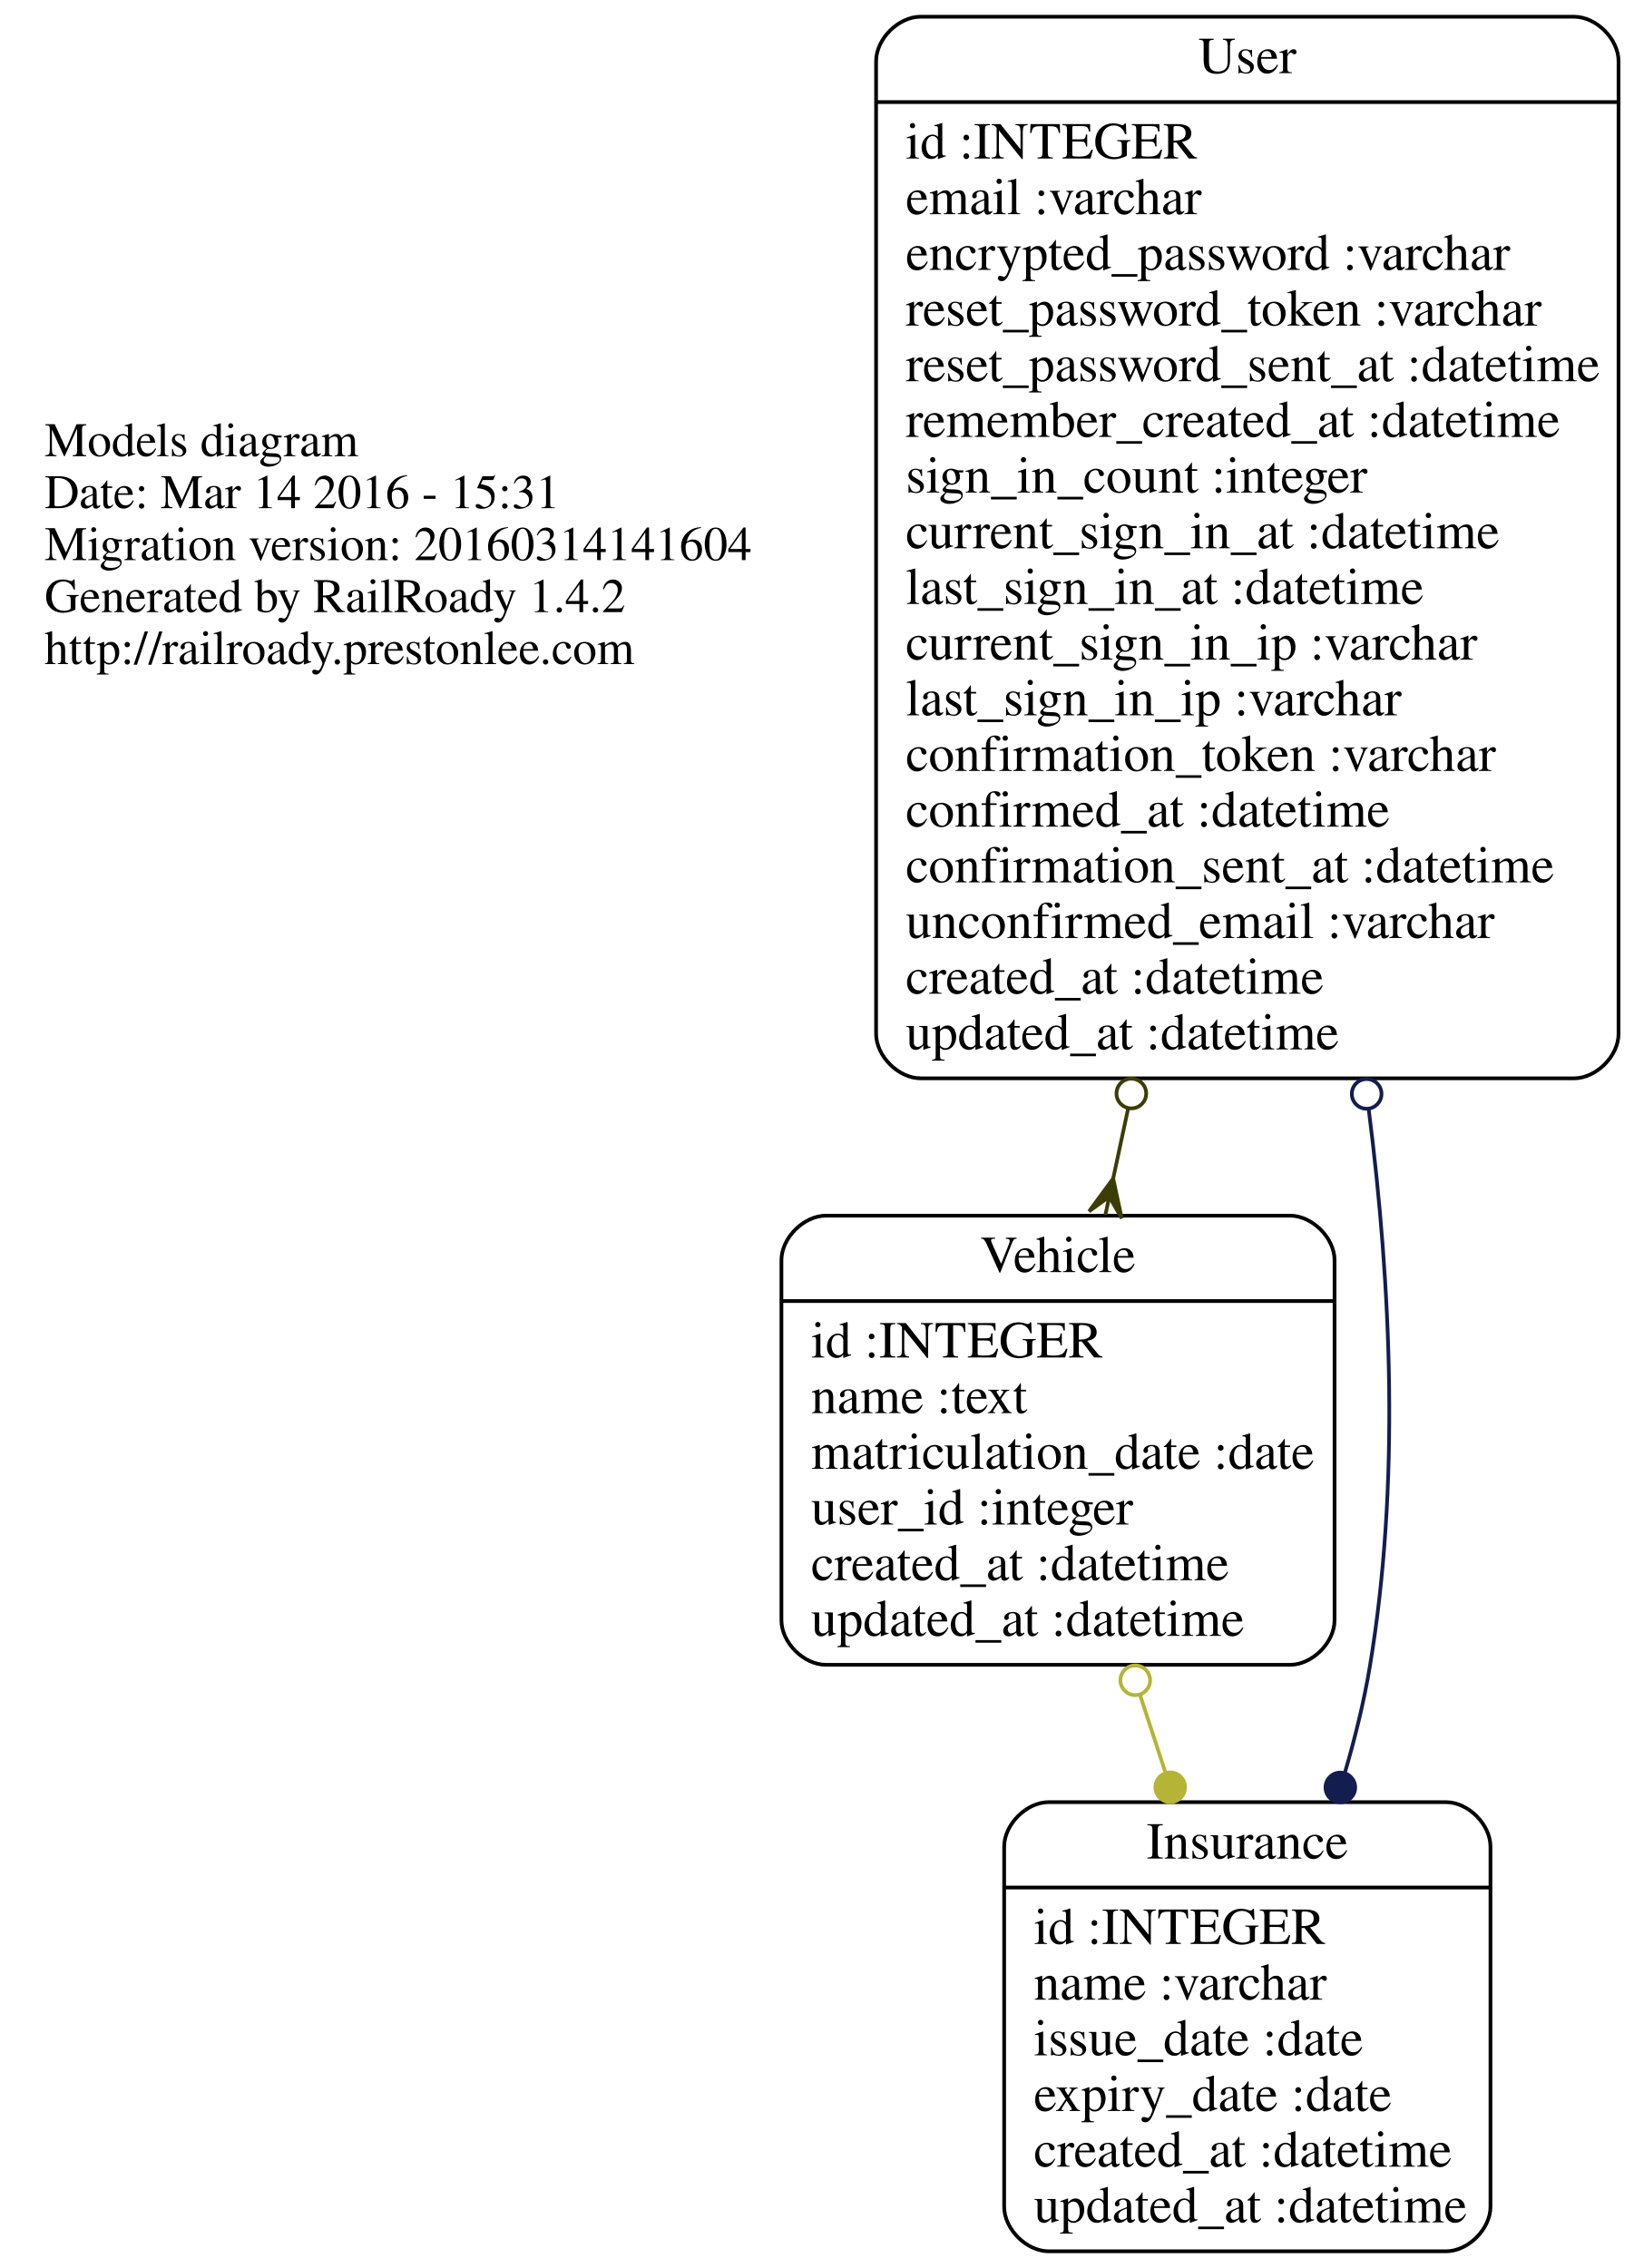
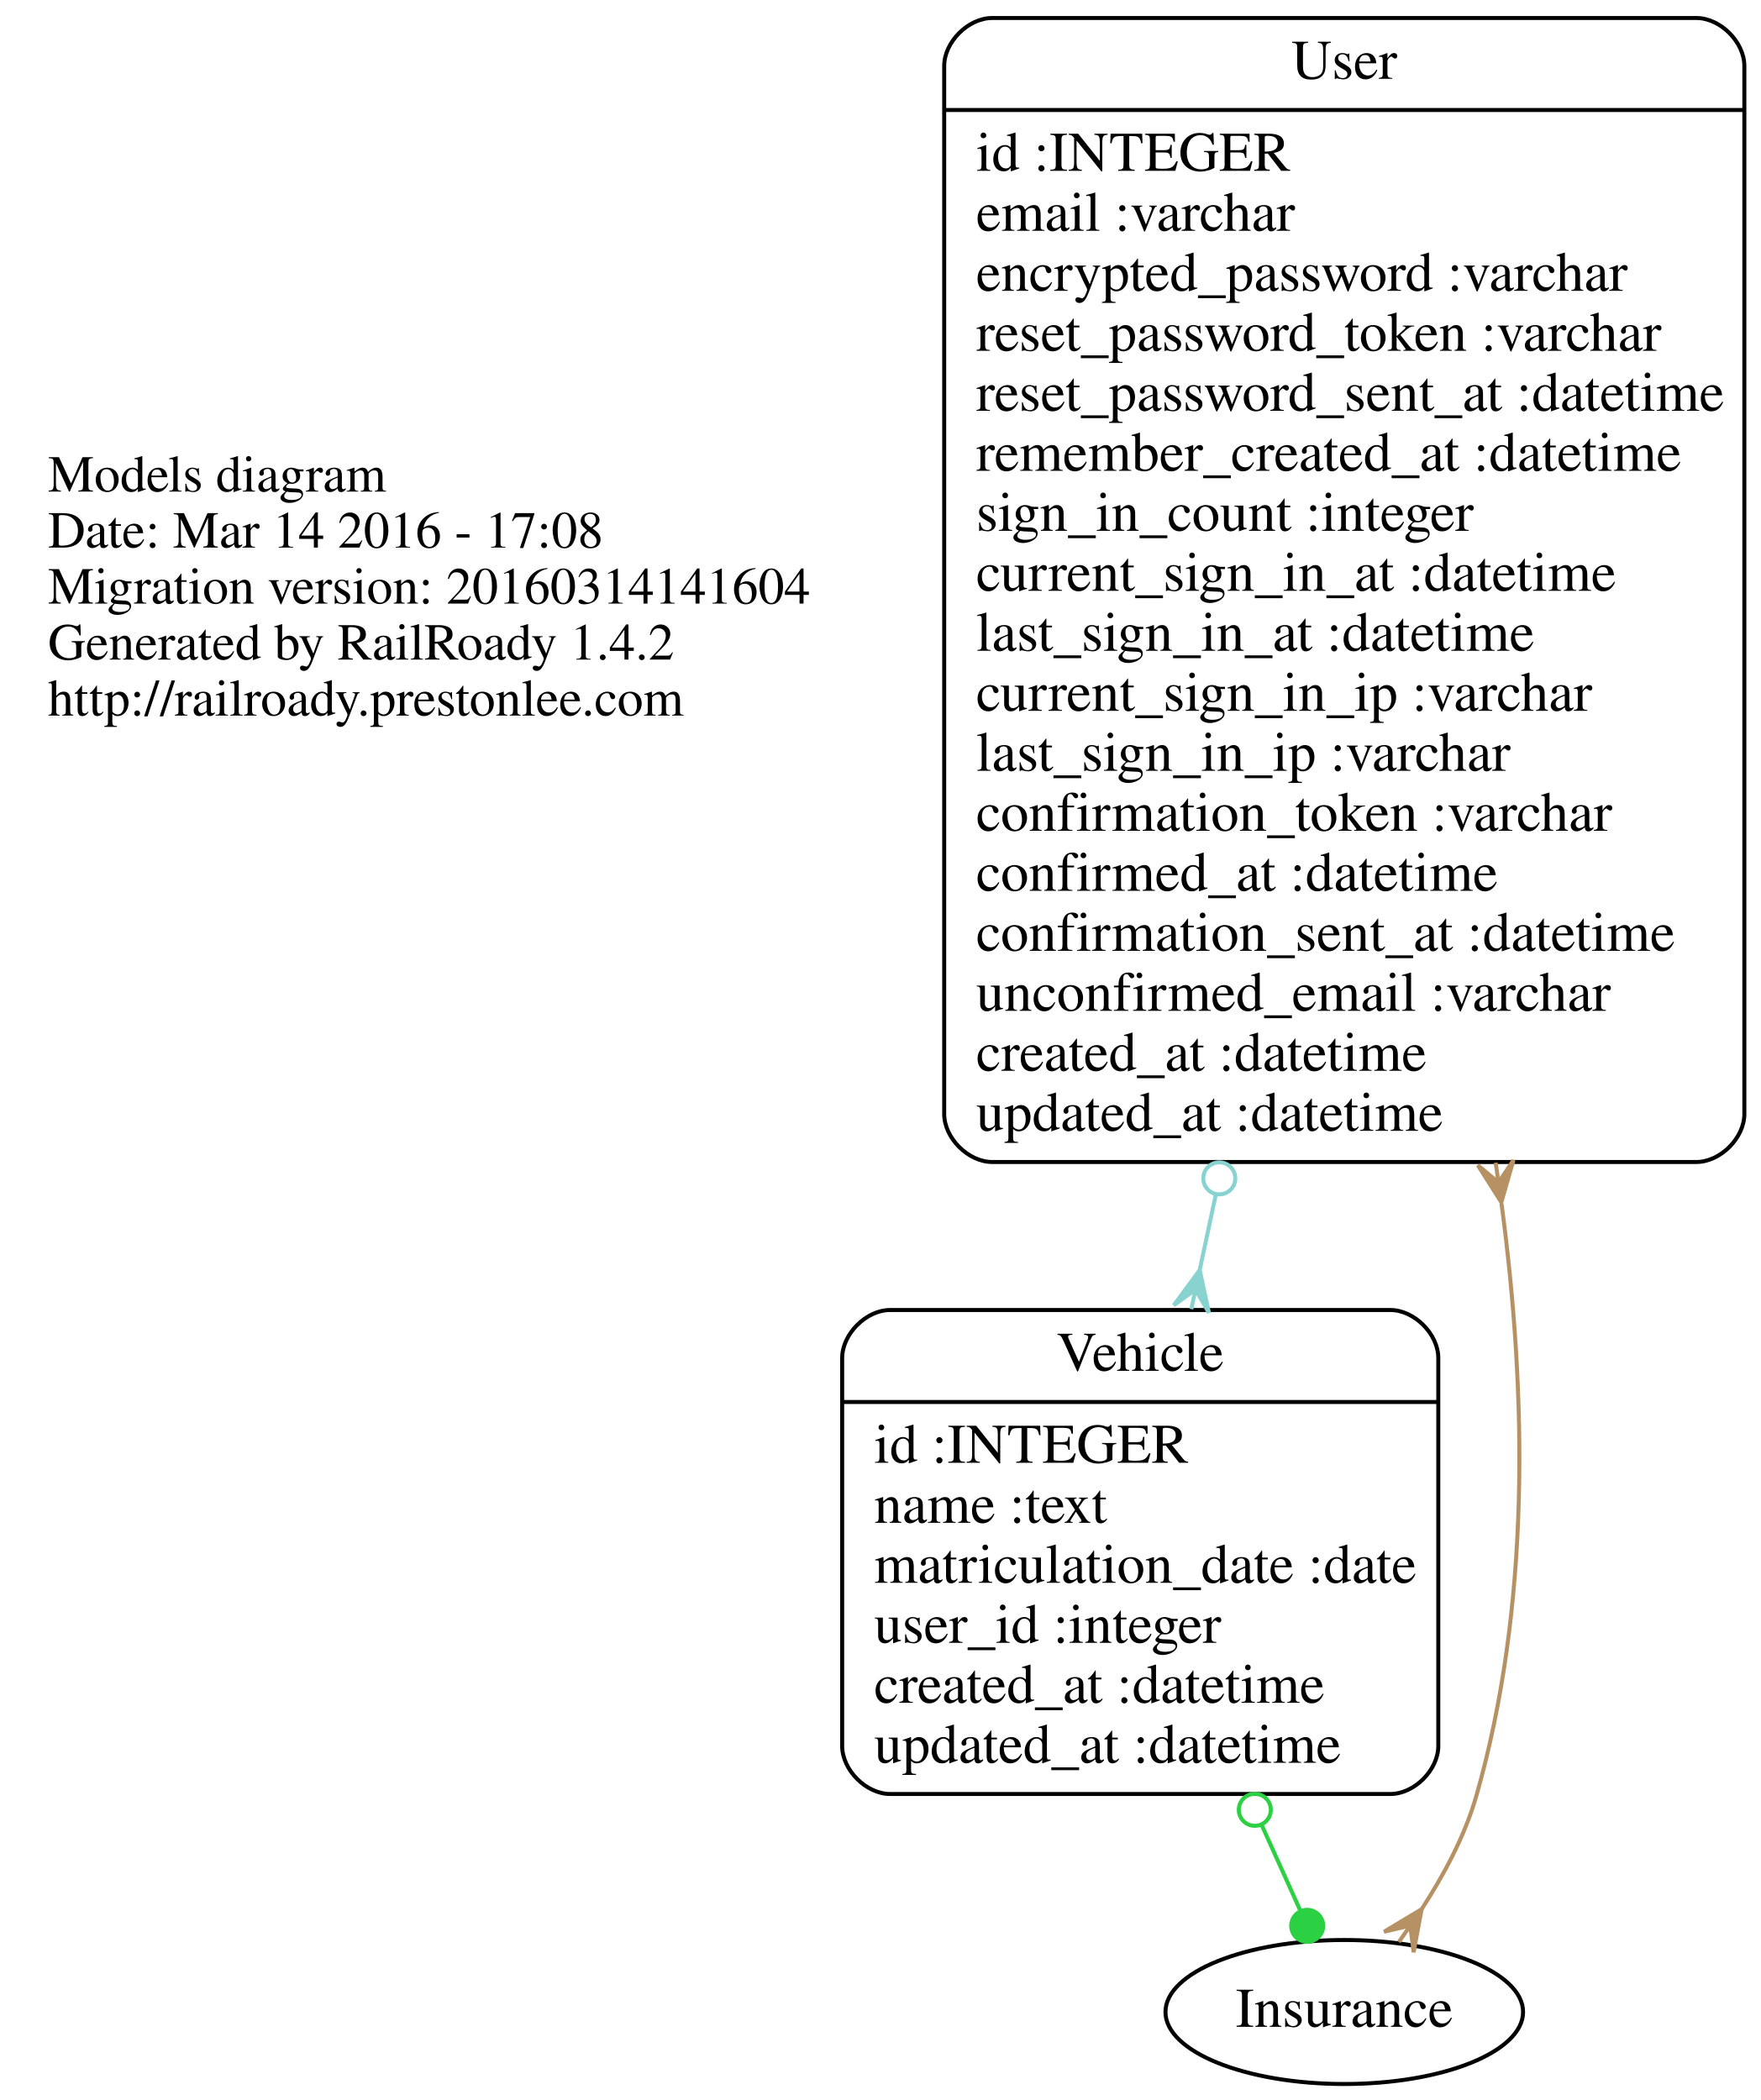
- <svg xmlns="http://www.w3.org/2000/svg" width="440pt" height="611pt" viewBox="0.00 0.00 440.00 611.00">
-   <g id="graph0" class="graph" transform="scale(1 1) rotate(0) translate(4 607)">
-     <polygon fill="none" stroke="none" points="-4,4 -4,-607 436,-607 436,4 -4,4" />
+ <svg xmlns="http://www.w3.org/2000/svg" width="440pt" height="525pt" viewBox="0.00 0.00 440.00 525.00">
+   <g id="graph0" class="graph" transform="scale(1 1) rotate(0) translate(4 521)">
+     <polygon fill="none" stroke="none" points="-4,4 -4,-521 436,-521 436,4 -4,4" />
    <g id="node1" class="node">
-       <text text-anchor="start" x="8" y="-484.1" font-family="Times,serif" font-size="13.00">Models diagram</text>
-       <text text-anchor="start" x="8" y="-470.1" font-family="Times,serif" font-size="13.00">Date: Mar 14 2016 - 15:31</text>
-       <text text-anchor="start" x="8" y="-456.1" font-family="Times,serif" font-size="13.00">Migration version: 20160314141604</text>
-       <text text-anchor="start" x="8" y="-442.1" font-family="Times,serif" font-size="13.00">Generated by RailRoady 1.4.2</text>
-       <text text-anchor="start" x="8" y="-428.1" font-family="Times,serif" font-size="13.00">http://railroady.prestonlee.com</text>
+       <text text-anchor="start" x="8" y="-398.1" font-family="Times,serif" font-size="13.00">Models diagram</text>
+       <text text-anchor="start" x="8" y="-384.1" font-family="Times,serif" font-size="13.00">Date: Mar 14 2016 - 17:08</text>
+       <text text-anchor="start" x="8" y="-370.1" font-family="Times,serif" font-size="13.00">Migration version: 20160314141604</text>
+       <text text-anchor="start" x="8" y="-356.1" font-family="Times,serif" font-size="13.00">Generated by RailRoady 1.4.2</text>
+       <text text-anchor="start" x="8" y="-342.1" font-family="Times,serif" font-size="13.00">http://railroady.prestonlee.com</text>
    </g>
    <g id="node2" class="node">
-       <path fill="none" stroke="black" d="M244,-316.5C244,-316.5 420,-316.5 420,-316.5 426,-316.5 432,-322.5 432,-328.5 432,-328.5 432,-590.5 432,-590.5 432,-596.5 426,-602.5 420,-602.5 420,-602.5 244,-602.5 244,-602.5 238,-602.5 232,-596.5 232,-590.5 232,-590.5 232,-328.5 232,-328.5 232,-322.5 238,-316.5 244,-316.5" />
-       <text text-anchor="middle" x="332" y="-587.3" font-family="Times,serif" font-size="14.00">User</text>
-       <polyline fill="none" stroke="black" points="232,-579.5 432,-579.5 " />
-       <text text-anchor="start" x="240" y="-564.3" font-family="Times,serif" font-size="14.00">id :INTEGER</text>
-       <text text-anchor="start" x="240" y="-549.3" font-family="Times,serif" font-size="14.00">email :varchar</text>
-       <text text-anchor="start" x="240" y="-534.3" font-family="Times,serif" font-size="14.00">encrypted_password :varchar</text>
-       <text text-anchor="start" x="240" y="-519.3" font-family="Times,serif" font-size="14.00">reset_password_token :varchar</text>
-       <text text-anchor="start" x="240" y="-504.3" font-family="Times,serif" font-size="14.00">reset_password_sent_at :datetime</text>
-       <text text-anchor="start" x="240" y="-489.3" font-family="Times,serif" font-size="14.00">remember_created_at :datetime</text>
-       <text text-anchor="start" x="240" y="-474.3" font-family="Times,serif" font-size="14.00">sign_in_count :integer</text>
-       <text text-anchor="start" x="240" y="-459.3" font-family="Times,serif" font-size="14.00">current_sign_in_at :datetime</text>
-       <text text-anchor="start" x="240" y="-444.3" font-family="Times,serif" font-size="14.00">last_sign_in_at :datetime</text>
-       <text text-anchor="start" x="240" y="-429.3" font-family="Times,serif" font-size="14.00">current_sign_in_ip :varchar</text>
-       <text text-anchor="start" x="240" y="-414.3" font-family="Times,serif" font-size="14.00">last_sign_in_ip :varchar</text>
-       <text text-anchor="start" x="240" y="-399.3" font-family="Times,serif" font-size="14.00">confirmation_token :varchar</text>
-       <text text-anchor="start" x="240" y="-384.3" font-family="Times,serif" font-size="14.00">confirmed_at :datetime</text>
-       <text text-anchor="start" x="240" y="-369.3" font-family="Times,serif" font-size="14.00">confirmation_sent_at :datetime</text>
-       <text text-anchor="start" x="240" y="-354.3" font-family="Times,serif" font-size="14.00">unconfirmed_email :varchar</text>
-       <text text-anchor="start" x="240" y="-339.3" font-family="Times,serif" font-size="14.00">created_at :datetime</text>
-       <text text-anchor="start" x="240" y="-324.3" font-family="Times,serif" font-size="14.00">updated_at :datetime</text>
+       <path fill="none" stroke="black" d="M244,-230.5C244,-230.5 420,-230.5 420,-230.5 426,-230.5 432,-236.5 432,-242.5 432,-242.5 432,-504.5 432,-504.5 432,-510.5 426,-516.5 420,-516.5 420,-516.5 244,-516.5 244,-516.5 238,-516.5 232,-510.5 232,-504.5 232,-504.5 232,-242.5 232,-242.5 232,-236.5 238,-230.5 244,-230.5" />
+       <text text-anchor="middle" x="332" y="-501.3" font-family="Times,serif" font-size="14.00">User</text>
+       <polyline fill="none" stroke="black" points="232,-493.5 432,-493.5 " />
+       <text text-anchor="start" x="240" y="-478.3" font-family="Times,serif" font-size="14.00">id :INTEGER</text>
+       <text text-anchor="start" x="240" y="-463.3" font-family="Times,serif" font-size="14.00">email :varchar</text>
+       <text text-anchor="start" x="240" y="-448.3" font-family="Times,serif" font-size="14.00">encrypted_password :varchar</text>
+       <text text-anchor="start" x="240" y="-433.3" font-family="Times,serif" font-size="14.00">reset_password_token :varchar</text>
+       <text text-anchor="start" x="240" y="-418.3" font-family="Times,serif" font-size="14.00">reset_password_sent_at :datetime</text>
+       <text text-anchor="start" x="240" y="-403.3" font-family="Times,serif" font-size="14.00">remember_created_at :datetime</text>
+       <text text-anchor="start" x="240" y="-388.3" font-family="Times,serif" font-size="14.00">sign_in_count :integer</text>
+       <text text-anchor="start" x="240" y="-373.3" font-family="Times,serif" font-size="14.00">current_sign_in_at :datetime</text>
+       <text text-anchor="start" x="240" y="-358.3" font-family="Times,serif" font-size="14.00">last_sign_in_at :datetime</text>
+       <text text-anchor="start" x="240" y="-343.3" font-family="Times,serif" font-size="14.00">current_sign_in_ip :varchar</text>
+       <text text-anchor="start" x="240" y="-328.3" font-family="Times,serif" font-size="14.00">last_sign_in_ip :varchar</text>
+       <text text-anchor="start" x="240" y="-313.3" font-family="Times,serif" font-size="14.00">confirmation_token :varchar</text>
+       <text text-anchor="start" x="240" y="-298.3" font-family="Times,serif" font-size="14.00">confirmed_at :datetime</text>
+       <text text-anchor="start" x="240" y="-283.3" font-family="Times,serif" font-size="14.00">confirmation_sent_at :datetime</text>
+       <text text-anchor="start" x="240" y="-268.3" font-family="Times,serif" font-size="14.00">unconfirmed_email :varchar</text>
+       <text text-anchor="start" x="240" y="-253.3" font-family="Times,serif" font-size="14.00">created_at :datetime</text>
+       <text text-anchor="start" x="240" y="-238.3" font-family="Times,serif" font-size="14.00">updated_at :datetime</text>
    </g>
    <g id="node3" class="node">
-       <path fill="none" stroke="black" d="M218.5,-158.5C218.5,-158.5 343.5,-158.5 343.5,-158.5 349.5,-158.5 355.5,-164.5 355.5,-170.5 355.5,-170.5 355.5,-267.5 355.5,-267.5 355.5,-273.5 349.5,-279.5 343.5,-279.5 343.5,-279.5 218.5,-279.5 218.5,-279.5 212.5,-279.5 206.5,-273.5 206.5,-267.5 206.5,-267.5 206.5,-170.5 206.5,-170.5 206.5,-164.5 212.5,-158.5 218.5,-158.5" />
-       <text text-anchor="middle" x="281" y="-264.3" font-family="Times,serif" font-size="14.00">Vehicle</text>
-       <polyline fill="none" stroke="black" points="206.5,-256.5 355.5,-256.5 " />
-       <text text-anchor="start" x="214.5" y="-241.3" font-family="Times,serif" font-size="14.00">id :INTEGER</text>
-       <text text-anchor="start" x="214.5" y="-226.3" font-family="Times,serif" font-size="14.00">name :text</text>
-       <text text-anchor="start" x="214.5" y="-211.3" font-family="Times,serif" font-size="14.00">matriculation_date :date</text>
-       <text text-anchor="start" x="214.5" y="-196.3" font-family="Times,serif" font-size="14.00">user_id :integer</text>
-       <text text-anchor="start" x="214.5" y="-181.3" font-family="Times,serif" font-size="14.00">created_at :datetime</text>
-       <text text-anchor="start" x="214.5" y="-166.3" font-family="Times,serif" font-size="14.00">updated_at :datetime</text>
+       <path fill="none" stroke="black" d="M218.5,-72.5C218.5,-72.5 343.5,-72.5 343.5,-72.5 349.5,-72.5 355.5,-78.5 355.5,-84.5 355.5,-84.5 355.5,-181.5 355.5,-181.5 355.5,-187.5 349.5,-193.5 343.5,-193.5 343.5,-193.5 218.5,-193.5 218.5,-193.5 212.5,-193.5 206.5,-187.5 206.5,-181.5 206.5,-181.5 206.5,-84.5 206.5,-84.5 206.5,-78.5 212.5,-72.5 218.5,-72.5" />
+       <text text-anchor="middle" x="281" y="-178.3" font-family="Times,serif" font-size="14.00">Vehicle</text>
+       <polyline fill="none" stroke="black" points="206.5,-170.5 355.5,-170.5 " />
+       <text text-anchor="start" x="214.5" y="-155.3" font-family="Times,serif" font-size="14.00">id :INTEGER</text>
+       <text text-anchor="start" x="214.5" y="-140.3" font-family="Times,serif" font-size="14.00">name :text</text>
+       <text text-anchor="start" x="214.5" y="-125.3" font-family="Times,serif" font-size="14.00">matriculation_date :date</text>
+       <text text-anchor="start" x="214.5" y="-110.3" font-family="Times,serif" font-size="14.00">user_id :integer</text>
+       <text text-anchor="start" x="214.5" y="-95.3" font-family="Times,serif" font-size="14.00">created_at :datetime</text>
+       <text text-anchor="start" x="214.5" y="-80.3" font-family="Times,serif" font-size="14.00">updated_at :datetime</text>
    </g>
    <g id="edge1" class="edge">
-       <path fill="none" stroke="#3c3c07" d="M299.88,-308.294C298.52,-301.931 297.186,-295.694 295.897,-289.663" />
-       <ellipse fill="none" stroke="#3c3c07" cx="300.76" cy="-312.408" rx="4" ry="4" />
-       <polygon fill="#3c3c07" stroke="#3c3c07" points="295.862,-289.501 298.171,-278.781 294.816,-284.611 293.771,-279.722 293.771,-279.722 293.771,-279.722 294.816,-284.611 289.37,-280.663 295.862,-289.501 295.862,-289.501" />
+       <path fill="none" stroke="#88d2d0" d="M299.88,-222.294C298.52,-215.931 297.186,-209.694 295.897,-203.663" />
+       <ellipse fill="none" stroke="#88d2d0" cx="300.76" cy="-226.408" rx="4" ry="4" />
+       <polygon fill="#88d2d0" stroke="#88d2d0" points="295.862,-203.501 298.171,-192.781 294.816,-198.611 293.771,-193.722 293.771,-193.722 293.771,-193.722 294.816,-198.611 289.37,-194.663 295.862,-203.501 295.862,-203.501" />
    </g>
    <g id="node4" class="node">
-       <path fill="none" stroke="black" d="M278.5,-0.5C278.5,-0.5 385.5,-0.5 385.5,-0.5 391.5,-0.5 397.5,-6.5 397.5,-12.5 397.5,-12.5 397.5,-109.5 397.5,-109.5 397.5,-115.5 391.5,-121.5 385.5,-121.5 385.5,-121.5 278.5,-121.5 278.5,-121.5 272.5,-121.5 266.5,-115.5 266.5,-109.5 266.5,-109.5 266.5,-12.5 266.5,-12.5 266.5,-6.5 272.5,-0.5 278.5,-0.5" />
-       <text text-anchor="middle" x="332" y="-106.3" font-family="Times,serif" font-size="14.00">Insurance</text>
-       <polyline fill="none" stroke="black" points="266.5,-98.5 397.5,-98.5 " />
-       <text text-anchor="start" x="274.5" y="-83.3" font-family="Times,serif" font-size="14.00">id :INTEGER</text>
-       <text text-anchor="start" x="274.5" y="-68.3" font-family="Times,serif" font-size="14.00">name :varchar</text>
-       <text text-anchor="start" x="274.5" y="-53.3" font-family="Times,serif" font-size="14.00">issue_date :date</text>
-       <text text-anchor="start" x="274.5" y="-38.3" font-family="Times,serif" font-size="14.00">expiry_date :date</text>
-       <text text-anchor="start" x="274.5" y="-23.3" font-family="Times,serif" font-size="14.00">created_at :datetime</text>
-       <text text-anchor="start" x="274.5" y="-8.3" font-family="Times,serif" font-size="14.00">updated_at :datetime</text>
+       <ellipse fill="none" stroke="black" cx="332" cy="-18" rx="44.693" ry="18" />
+       <text text-anchor="middle" x="332" y="-14.3" font-family="Times,serif" font-size="14.00">Insurance</text>
    </g>
    <g id="edge2" class="edge">
-       <path fill="none" stroke="#141d50" d="M364.683,-308.276C370.839,-260.119 373.131,-206.669 365,-158 363.434,-148.63 361.065,-138.949 358.3,-129.504" />
-       <ellipse fill="none" stroke="#141d50" cx="364.148" cy="-312.302" rx="4" ry="4" />
-       <ellipse fill="#141d50" stroke="#141d50" cx="357.063" cy="-125.462" rx="4" ry="4" />
+       <path fill="none" stroke="#b69164" d="M371.295,-220.151C377.72,-172.09 378.502,-119.229 365,-72 362.17,-62.099 356.895,-52.248 351.381,-43.773" />
+       <polygon fill="#b69164" stroke="#b69164" points="371.255,-220.431 365.386,-229.694 370.548,-225.381 369.841,-230.331 369.841,-230.331 369.841,-230.331 370.548,-225.381 374.296,-230.967 371.255,-220.431 371.255,-220.431" />
+       <polygon fill="#b69164" stroke="#b69164" points="351.339,-43.712 349.338,-32.931 348.489,-39.604 345.64,-35.495 345.64,-35.495 345.64,-35.495 348.489,-39.604 341.942,-38.06 351.339,-43.712 351.339,-43.712" />
    </g>
    <g id="edge3" class="edge">
-       <path fill="none" stroke="#b5b436" d="M303.065,-150.506C305.317,-143.619 307.605,-136.621 309.857,-129.732" />
-       <ellipse fill="none" stroke="#b5b436" cx="301.815" cy="-154.33" rx="4" ry="4" />
-       <ellipse fill="#b5b436" stroke="#b5b436" cx="311.237" cy="-125.509" rx="4" ry="4" />
+       <path fill="none" stroke="#2bd142" d="M311.36,-64.733C314.748,-57.224 318.018,-49.979 320.918,-43.555" />
+       <ellipse fill="none" stroke="#2bd142" cx="309.639" cy="-68.545" rx="4" ry="4" />
+       <ellipse fill="#2bd142" stroke="#2bd142" cx="322.728" cy="-39.544" rx="4" ry="4" />
    </g>
  </g>
</svg>
